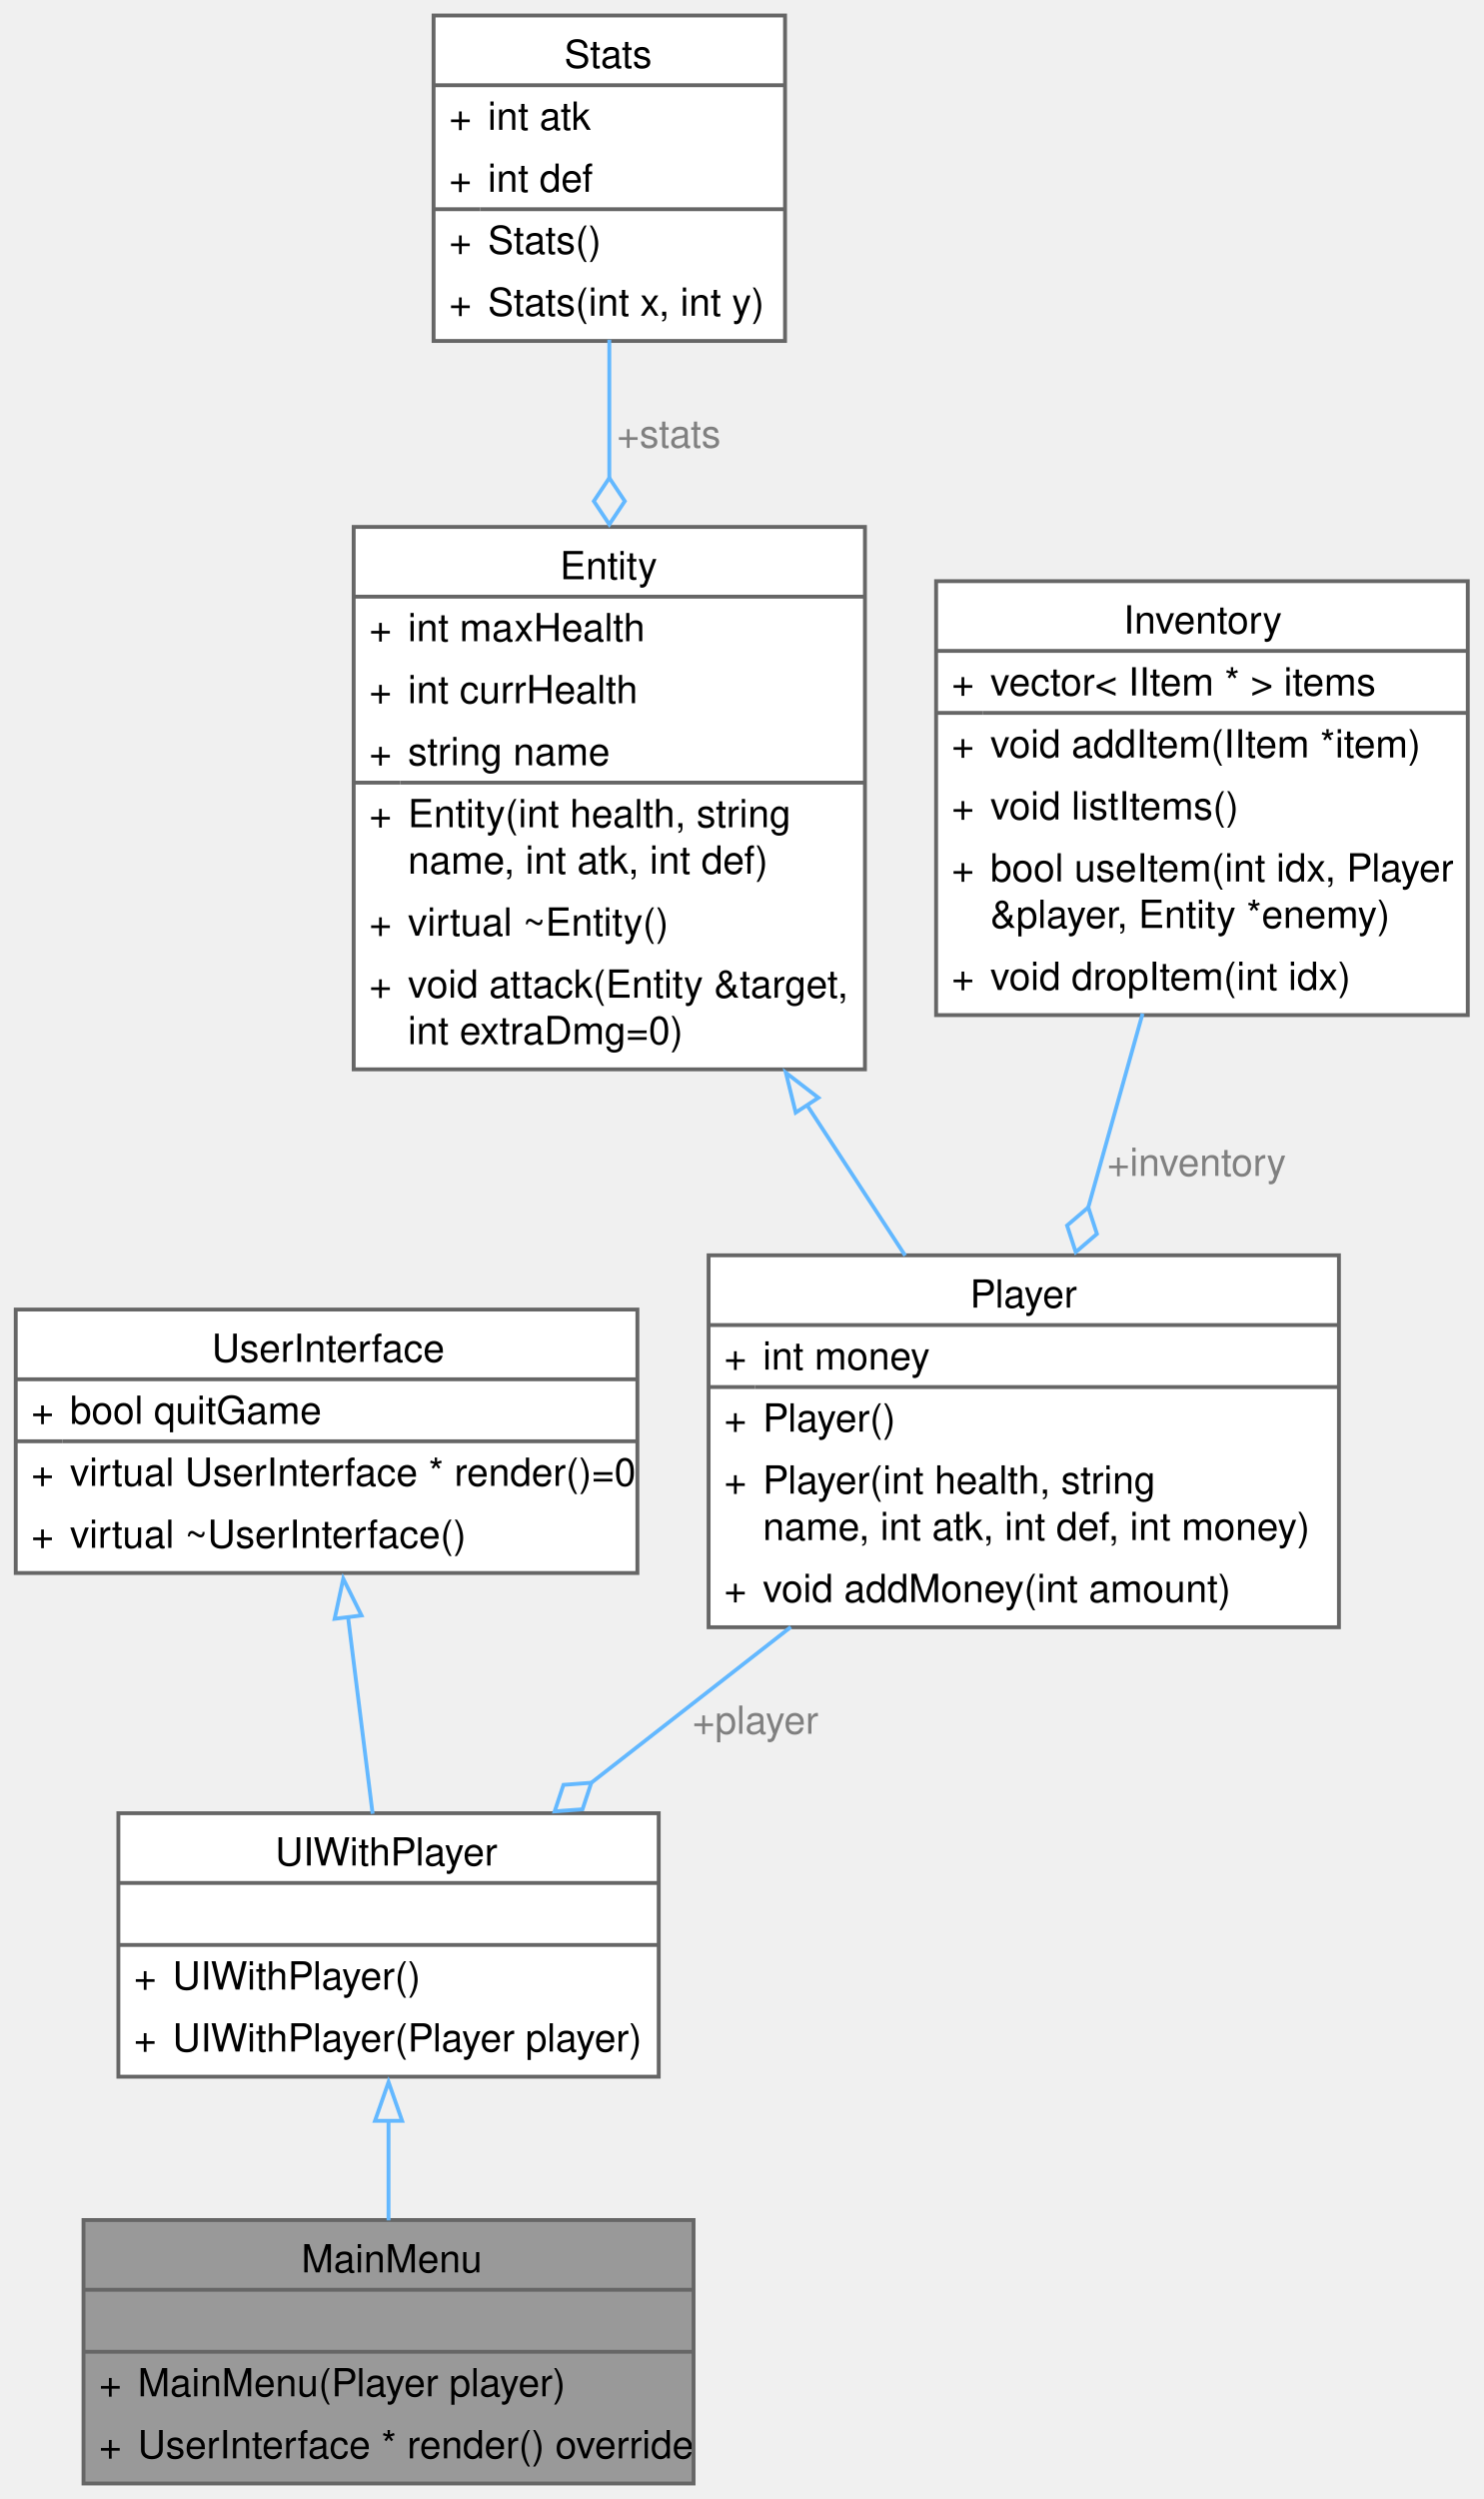
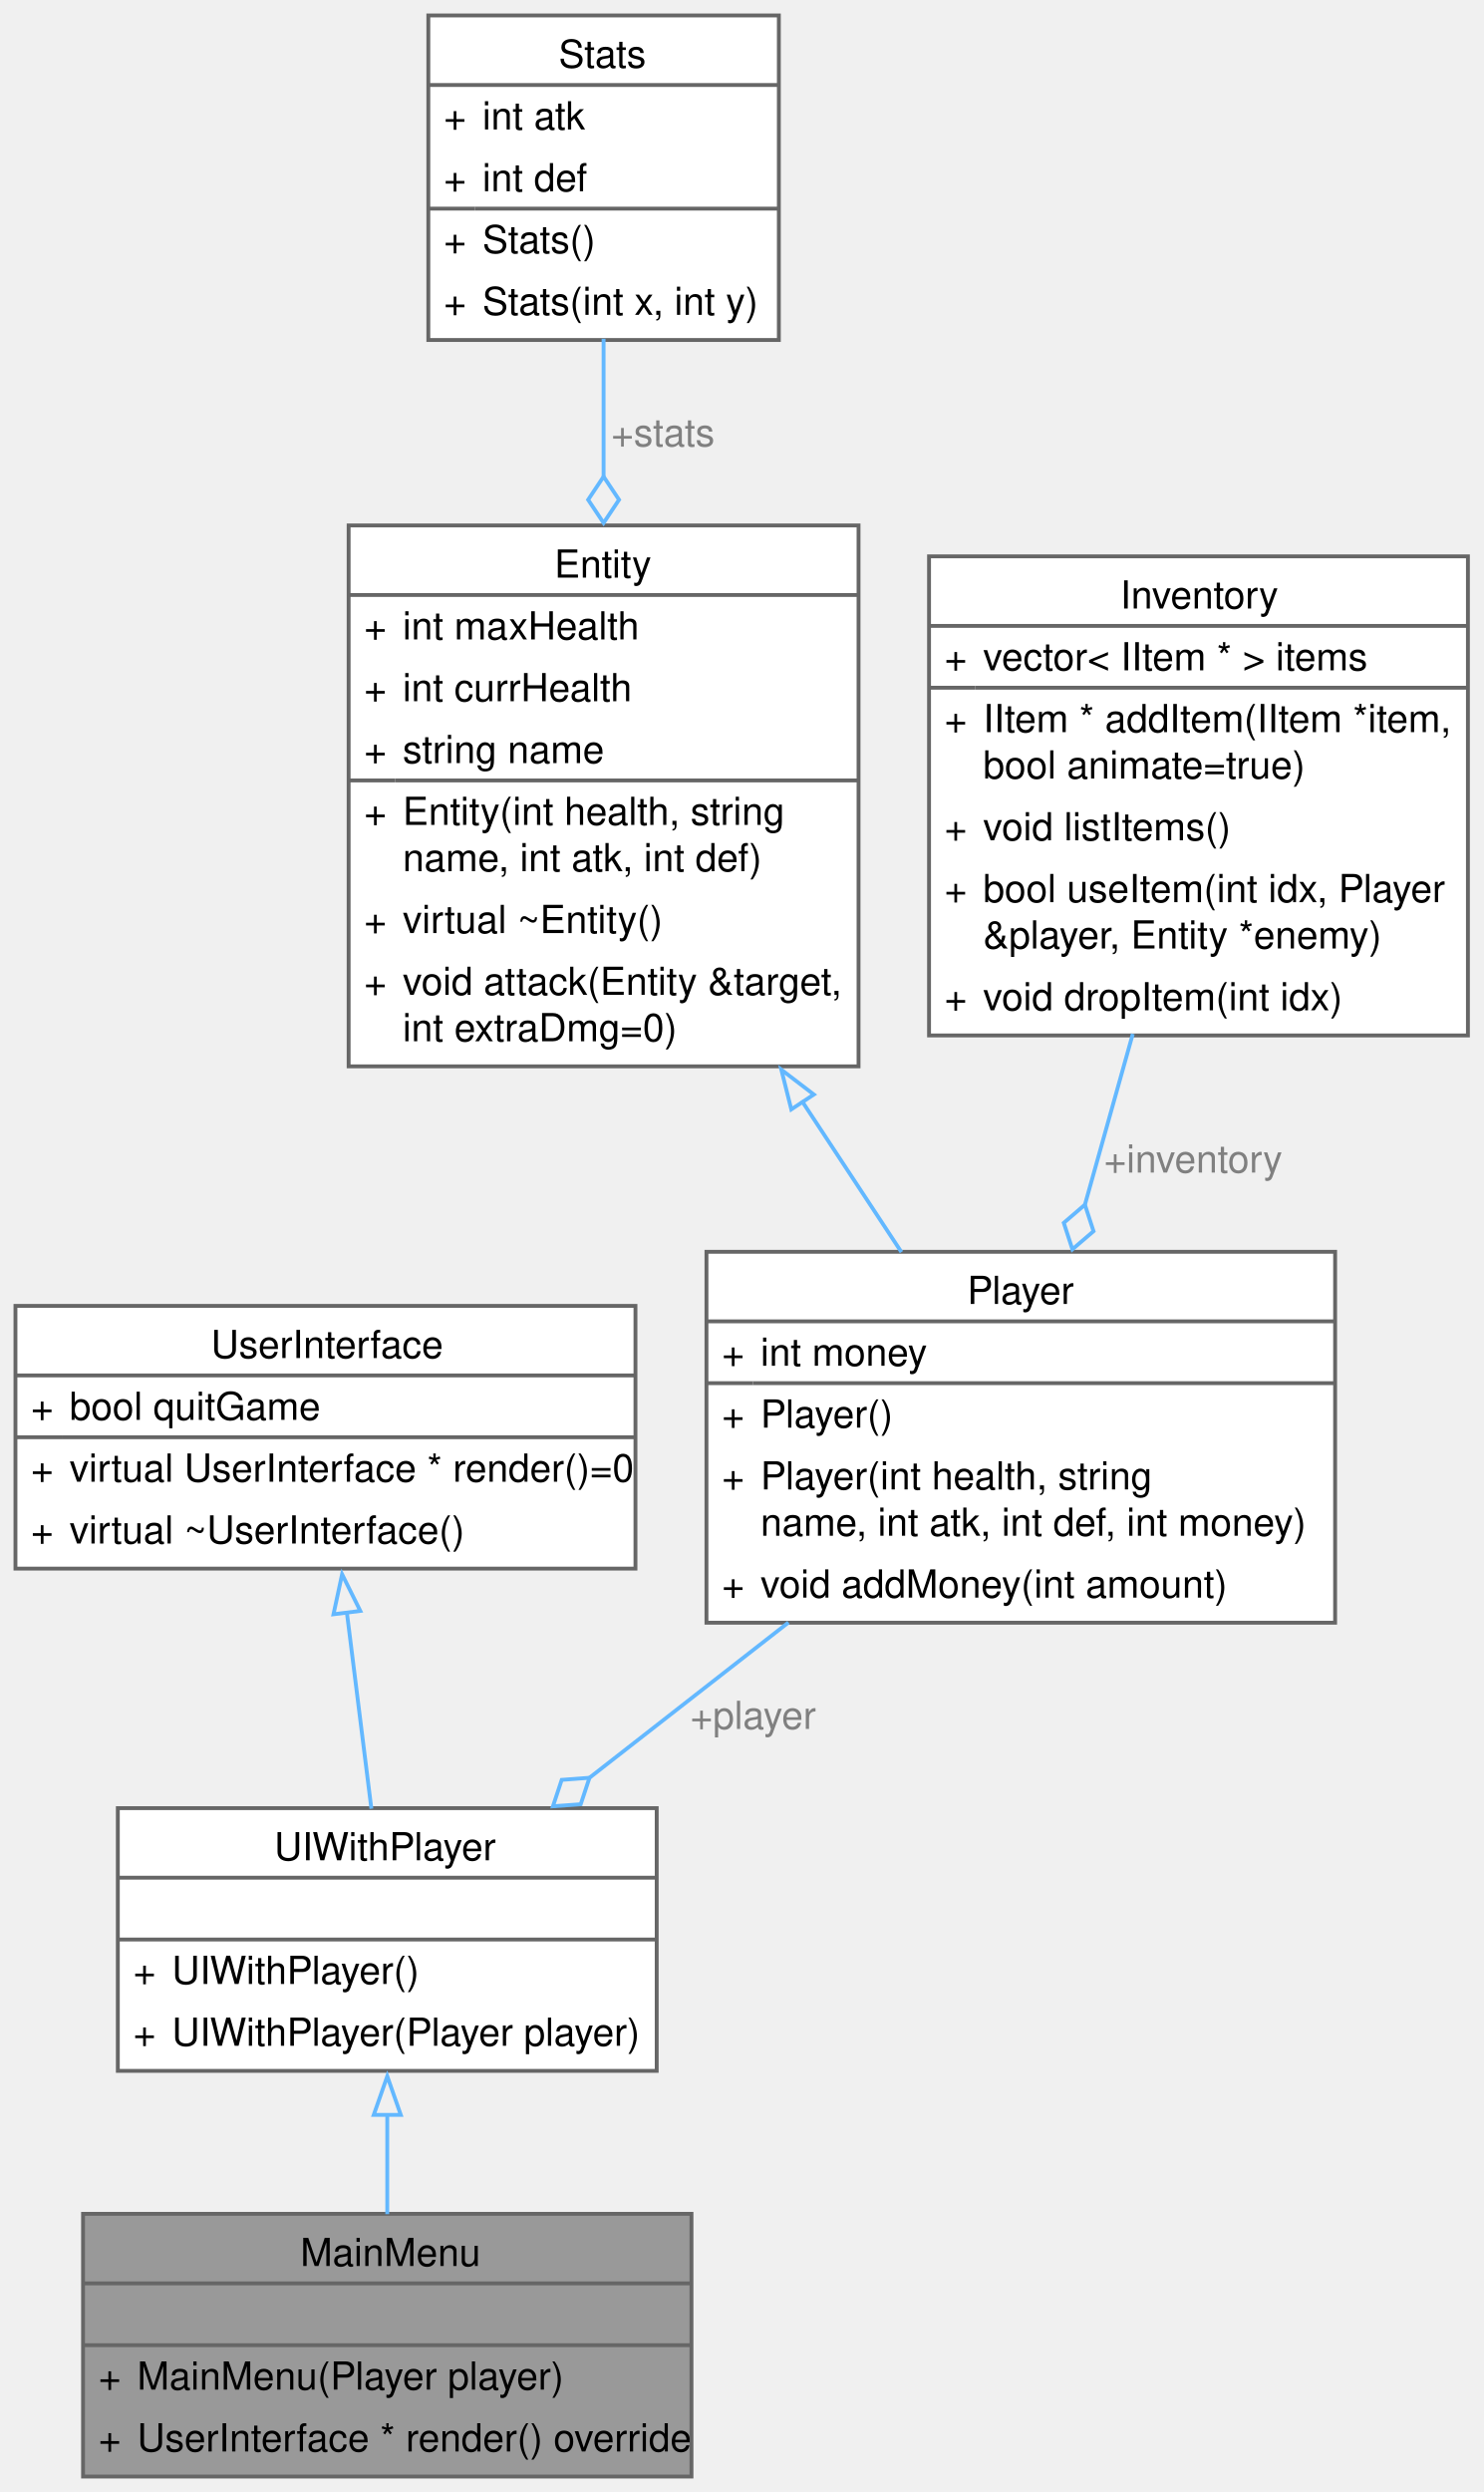
- <svg xmlns="http://www.w3.org/2000/svg" xmlns:xlink="http://www.w3.org/1999/xlink" width="383pt" height="645pt" viewBox="0.00 0.00 382.88 645.00">
+ <svg xmlns="http://www.w3.org/2000/svg" xmlns:xlink="http://www.w3.org/1999/xlink" width="384pt" height="645pt" viewBox="0.00 0.00 384.00 645.00">
  <g id="graph0" class="graph" transform="scale(1 1) rotate(0) translate(4 641)">
    <g id="Node000001" class="node">
      <g id="a_Node000001">
        <a xlink:title="The main menu after all the cutscenes and stuff.">
          <polygon fill="#999999" stroke="none" points="175,-68 17.5,-68 17.5,0 175,0 175,-68" />
          <text text-anchor="start" x="73.75" y="-54.5" font-family="Helvetica,sans-Serif" font-size="10.00">MainMenu</text>
          <text text-anchor="start" x="94.75" y="-38.5" font-family="Helvetica,sans-Serif" font-size="10.00"> </text>
          <text text-anchor="start" x="21.5" y="-22.5" font-family="Helvetica,sans-Serif" font-size="10.00">+</text>
          <text text-anchor="start" x="31.5" y="-22.5" font-family="Helvetica,sans-Serif" font-size="10.00">MainMenu(Player player)</text>
          <text text-anchor="start" x="21.5" y="-6.5" font-family="Helvetica,sans-Serif" font-size="10.00">+</text>
          <text text-anchor="start" x="31.5" y="-6.5" font-family="Helvetica,sans-Serif" font-size="10.00">UserInterface * render() override</text>
          <polygon fill="#666666" stroke="#666666" points="17.5,-50 17.5,-50 175,-50 175,-50 17.5,-50" />
          <polygon fill="#666666" stroke="#666666" points="17.5,-34 17.5,-34 175,-34 175,-34 17.5,-34" />
          <polygon fill="none" stroke="#666666" points="17.5,0 17.5,-68 175,-68 175,0 17.5,0" />
        </a>
      </g>
    </g>
    <g id="Node000002" class="node">
      <g id="a_Node000002">
        <a xlink:href="class_u_i_with_player.html" target="_top" xlink:title="Basically just the base class for all user interfaces that have a player.">
          <polygon fill="white" stroke="none" points="166,-173 26.5,-173 26.5,-105 166,-105 166,-173" />
          <text text-anchor="start" x="67" y="-159.5" font-family="Helvetica,sans-Serif" font-size="10.00">UIWithPlayer</text>
          <text text-anchor="start" x="94.75" y="-143.5" font-family="Helvetica,sans-Serif" font-size="10.00"> </text>
          <text text-anchor="start" x="30.5" y="-127.5" font-family="Helvetica,sans-Serif" font-size="10.00">+</text>
          <text text-anchor="start" x="40.5" y="-127.5" font-family="Helvetica,sans-Serif" font-size="10.00">UIWithPlayer()</text>
          <text text-anchor="start" x="30.5" y="-111.5" font-family="Helvetica,sans-Serif" font-size="10.00">+</text>
          <text text-anchor="start" x="40.5" y="-111.5" font-family="Helvetica,sans-Serif" font-size="10.00">UIWithPlayer(Player player)</text>
          <polygon fill="#666666" stroke="#666666" points="26.5,-155 26.5,-155 166,-155 166,-155 26.5,-155" />
          <polygon fill="#666666" stroke="#666666" points="26.5,-139 26.5,-139 166,-139 166,-139 26.5,-139" />
          <polygon fill="none" stroke="#666666" points="26.5,-105 26.5,-173 166,-173 166,-105 26.5,-105" />
        </a>
      </g>
    </g>
    <g id="edge1_Node000001_Node000002" class="edge">
      <g id="a_edge1_Node000001_Node000002">
        <a xlink:title=" ">
          <path fill="none" stroke="#63b8ff" d="M96.25,-93.62C96.25,-84.99 96.25,-76.09 96.25,-67.91" />
          <polygon fill="none" stroke="#63b8ff" points="92.75,-93.61 96.25,-103.61 99.75,-93.61 92.75,-93.61" />
        </a>
      </g>
    </g>
    <g id="Node000003" class="node">
      <g id="a_Node000003">
        <a xlink:href="class_user_interface.html" target="_top" xlink:title="Base class for all user interfaces in the game.">
          <polygon fill="white" stroke="none" points="160.5,-303 0,-303 0,-235 160.5,-235 160.5,-303" />
          <text text-anchor="start" x="50.62" y="-289.5" font-family="Helvetica,sans-Serif" font-size="10.00">UserInterface</text>
          <text text-anchor="start" x="4" y="-273.5" font-family="Helvetica,sans-Serif" font-size="10.00">+</text>
          <text text-anchor="start" x="14" y="-273.5" font-family="Helvetica,sans-Serif" font-size="10.00">bool quitGame</text>
          <text text-anchor="start" x="4" y="-257.5" font-family="Helvetica,sans-Serif" font-size="10.00">+</text>
          <text text-anchor="start" x="14" y="-257.5" font-family="Helvetica,sans-Serif" font-size="10.00">virtual UserInterface * render()=0</text>
          <text text-anchor="start" x="4" y="-241.5" font-family="Helvetica,sans-Serif" font-size="10.00">+</text>
          <text text-anchor="start" x="14" y="-241.5" font-family="Helvetica,sans-Serif" font-size="10.00">virtual ~UserInterface()</text>
          <polygon fill="#666666" stroke="#666666" points="0,-285 0,-285 160.5,-285 160.5,-285 0,-285" />
          <polygon fill="#666666" stroke="#666666" points="0,-269 0,-269 12,-269 12,-269 0,-269" />
          <polygon fill="#666666" stroke="#666666" points="12,-269 12,-269 160.5,-269 160.5,-269 12,-269" />
          <polygon fill="none" stroke="#666666" points="0,-235 0,-303 160.5,-303 160.5,-235 0,-235" />
        </a>
      </g>
    </g>
    <g id="edge2_Node000002_Node000003" class="edge">
      <g id="a_edge2_Node000002_Node000003">
        <a xlink:title=" ">
          <path fill="none" stroke="#63b8ff" d="M85.77,-223.84C87.86,-207.1 90.2,-188.36 92.14,-172.85" />
          <polygon fill="none" stroke="#63b8ff" points="82.33,-223.18 84.56,-233.53 89.27,-224.05 82.33,-223.18" />
        </a>
      </g>
    </g>
    <g id="Node000004" class="node">
      <g id="a_Node000004">
        <a xlink:href="class_player.html" target="_top" xlink:title="The Player class is an Entity that has an inventory and money.">
          <polygon fill="white" stroke="none" points="341.62,-317 178.88,-317 178.88,-221 341.62,-221 341.62,-317" />
          <text text-anchor="start" x="246.38" y="-303.5" font-family="Helvetica,sans-Serif" font-size="10.00">Player</text>
          <text text-anchor="start" x="182.88" y="-287.5" font-family="Helvetica,sans-Serif" font-size="10.00">+</text>
          <text text-anchor="start" x="192.88" y="-287.5" font-family="Helvetica,sans-Serif" font-size="10.00">int money</text>
          <text text-anchor="start" x="182.88" y="-271.5" font-family="Helvetica,sans-Serif" font-size="10.00">+</text>
          <text text-anchor="start" x="192.88" y="-271.5" font-family="Helvetica,sans-Serif" font-size="10.00">Player()</text>
          <text text-anchor="start" x="182.88" y="-255.5" font-family="Helvetica,sans-Serif" font-size="10.00">+</text>
          <text text-anchor="start" x="192.88" y="-255.5" font-family="Helvetica,sans-Serif" font-size="10.00">Player(int health, string</text>
          <text text-anchor="start" x="192.88" y="-243.5" font-family="Helvetica,sans-Serif" font-size="10.00"> name, int atk, int def, int money)</text>
          <text text-anchor="start" x="182.88" y="-227.5" font-family="Helvetica,sans-Serif" font-size="10.00">+</text>
          <text text-anchor="start" x="192.88" y="-227.5" font-family="Helvetica,sans-Serif" font-size="10.00">void addMoney(int amount)</text>
          <polygon fill="#666666" stroke="#666666" points="178.88,-299 178.88,-299 341.62,-299 341.62,-299 178.88,-299" />
          <polygon fill="#666666" stroke="#666666" points="178.88,-283 178.88,-283 190.88,-283 190.88,-283 178.88,-283" />
          <polygon fill="#666666" stroke="#666666" points="190.88,-283 190.88,-283 341.62,-283 341.62,-283 190.88,-283" />
          <polygon fill="none" stroke="#666666" points="178.88,-221 178.88,-317 341.62,-317 341.62,-221 178.88,-221" />
        </a>
      </g>
    </g>
    <g id="edge3_Node000002_Node000004" class="edge">
      <g id="a_edge3_Node000002_Node000004">
        <a xlink:title=" ">
          <path fill="none" stroke="#63b8ff" d="M200.11,-221.06C183.16,-207.83 164.85,-193.54 148.4,-180.71" />
          <polygon fill="none" stroke="#63b8ff" points="148.6,-180.86 141.41,-180.32 139.14,-173.48 146.33,-174.01 148.6,-180.86" />
        </a>
      </g>
      <text text-anchor="middle" x="190.96" y="-193.5" font-family="Helvetica,sans-Serif" font-size="10.00" fill="grey"> +player</text>
    </g>
    <g id="Node000005" class="node">
      <g id="a_Node000005">
        <a xlink:href="class_entity.html" target="_top" xlink:title="Base class for all entities in the game. This includes the player and enemies.">
-           <polygon fill="white" stroke="none" points="219.25,-505 87.25,-505 87.25,-365 219.25,-365 219.25,-505" />
-           <text text-anchor="start" x="140.5" y="-491.5" font-family="Helvetica,sans-Serif" font-size="10.00">Entity</text>
-           <text text-anchor="start" x="91.25" y="-475.5" font-family="Helvetica,sans-Serif" font-size="10.00">+</text>
-           <text text-anchor="start" x="101.25" y="-475.5" font-family="Helvetica,sans-Serif" font-size="10.00">int maxHealth</text>
-           <text text-anchor="start" x="91.25" y="-459.5" font-family="Helvetica,sans-Serif" font-size="10.00">+</text>
-           <text text-anchor="start" x="101.25" y="-459.5" font-family="Helvetica,sans-Serif" font-size="10.00">int currHealth</text>
-           <text text-anchor="start" x="91.25" y="-443.5" font-family="Helvetica,sans-Serif" font-size="10.00">+</text>
-           <text text-anchor="start" x="101.25" y="-443.5" font-family="Helvetica,sans-Serif" font-size="10.00">string name</text>
-           <text text-anchor="start" x="91.25" y="-427.5" font-family="Helvetica,sans-Serif" font-size="10.00">+</text>
-           <text text-anchor="start" x="101.25" y="-427.5" font-family="Helvetica,sans-Serif" font-size="10.00">Entity(int health, string</text>
-           <text text-anchor="start" x="101.25" y="-415.5" font-family="Helvetica,sans-Serif" font-size="10.00"> name, int atk, int def)</text>
-           <text text-anchor="start" x="91.25" y="-399.5" font-family="Helvetica,sans-Serif" font-size="10.00">+</text>
-           <text text-anchor="start" x="101.25" y="-399.5" font-family="Helvetica,sans-Serif" font-size="10.00">virtual ~Entity()</text>
-           <text text-anchor="start" x="91.25" y="-383.5" font-family="Helvetica,sans-Serif" font-size="10.00">+</text>
-           <text text-anchor="start" x="101.25" y="-383.5" font-family="Helvetica,sans-Serif" font-size="10.00">void attack(Entity &amp;target,</text>
-           <text text-anchor="start" x="101.25" y="-371.5" font-family="Helvetica,sans-Serif" font-size="10.00"> int extraDmg=0)</text>
-           <polygon fill="#666666" stroke="#666666" points="87.25,-487 87.25,-487 219.25,-487 219.25,-487 87.25,-487" />
-           <polygon fill="#666666" stroke="#666666" points="87.25,-439 87.25,-439 99.25,-439 99.25,-439 87.25,-439" />
-           <polygon fill="#666666" stroke="#666666" points="99.25,-439 99.25,-439 219.25,-439 219.25,-439 99.25,-439" />
-           <polygon fill="none" stroke="#666666" points="87.25,-365 87.25,-505 219.25,-505 219.25,-365 87.25,-365" />
+           <polygon fill="white" stroke="none" points="218.25,-505 86.25,-505 86.25,-365 218.25,-365 218.25,-505" />
+           <text text-anchor="start" x="139.5" y="-491.5" font-family="Helvetica,sans-Serif" font-size="10.00">Entity</text>
+           <text text-anchor="start" x="90.25" y="-475.5" font-family="Helvetica,sans-Serif" font-size="10.00">+</text>
+           <text text-anchor="start" x="100.25" y="-475.5" font-family="Helvetica,sans-Serif" font-size="10.00">int maxHealth</text>
+           <text text-anchor="start" x="90.25" y="-459.5" font-family="Helvetica,sans-Serif" font-size="10.00">+</text>
+           <text text-anchor="start" x="100.25" y="-459.5" font-family="Helvetica,sans-Serif" font-size="10.00">int currHealth</text>
+           <text text-anchor="start" x="90.25" y="-443.5" font-family="Helvetica,sans-Serif" font-size="10.00">+</text>
+           <text text-anchor="start" x="100.25" y="-443.5" font-family="Helvetica,sans-Serif" font-size="10.00">string name</text>
+           <text text-anchor="start" x="90.25" y="-427.5" font-family="Helvetica,sans-Serif" font-size="10.00">+</text>
+           <text text-anchor="start" x="100.25" y="-427.5" font-family="Helvetica,sans-Serif" font-size="10.00">Entity(int health, string</text>
+           <text text-anchor="start" x="100.25" y="-415.5" font-family="Helvetica,sans-Serif" font-size="10.00"> name, int atk, int def)</text>
+           <text text-anchor="start" x="90.25" y="-399.5" font-family="Helvetica,sans-Serif" font-size="10.00">+</text>
+           <text text-anchor="start" x="100.25" y="-399.5" font-family="Helvetica,sans-Serif" font-size="10.00">virtual ~Entity()</text>
+           <text text-anchor="start" x="90.25" y="-383.5" font-family="Helvetica,sans-Serif" font-size="10.00">+</text>
+           <text text-anchor="start" x="100.25" y="-383.5" font-family="Helvetica,sans-Serif" font-size="10.00">void attack(Entity &amp;target,</text>
+           <text text-anchor="start" x="100.25" y="-371.5" font-family="Helvetica,sans-Serif" font-size="10.00"> int extraDmg=0)</text>
+           <polygon fill="#666666" stroke="#666666" points="86.25,-487 86.25,-487 218.25,-487 218.25,-487 86.25,-487" />
+           <polygon fill="#666666" stroke="#666666" points="86.25,-439 86.25,-439 98.25,-439 98.25,-439 86.25,-439" />
+           <polygon fill="#666666" stroke="#666666" points="98.25,-439 98.25,-439 218.25,-439 218.25,-439 98.25,-439" />
+           <polygon fill="none" stroke="#666666" points="86.25,-365 86.25,-505 218.25,-505 218.25,-365 86.25,-365" />
        </a>
      </g>
    </g>
    <g id="edge4_Node000004_Node000005" class="edge">
      <g id="a_edge4_Node000004_Node000005">
        <a xlink:title=" ">
-           <path fill="none" stroke="#63b8ff" d="M204.29,-355.77C212.96,-342.49 221.71,-329.07 229.64,-316.92" />
-           <polygon fill="none" stroke="#63b8ff" points="201.37,-353.84 198.83,-364.13 207.23,-357.67 201.37,-353.84" />
+           <path fill="none" stroke="#63b8ff" d="M203.51,-356.16C212.34,-342.75 221.27,-329.19 229.35,-316.92" />
+           <polygon fill="none" stroke="#63b8ff" points="200.84,-353.86 198.26,-364.14 206.68,-357.71 200.84,-353.86" />
        </a>
      </g>
    </g>
    <g id="Node000006" class="node">
      <g id="a_Node000006">
        <a xlink:href="class_stats.html" target="_top" xlink:title="Stats for all entities.">
-           <polygon fill="white" stroke="none" points="198.62,-637 107.88,-637 107.88,-553 198.62,-553 198.62,-637" />
-           <text text-anchor="start" x="141.62" y="-623.5" font-family="Helvetica,sans-Serif" font-size="10.00">Stats</text>
-           <text text-anchor="start" x="111.88" y="-607.5" font-family="Helvetica,sans-Serif" font-size="10.00">+</text>
-           <text text-anchor="start" x="121.88" y="-607.5" font-family="Helvetica,sans-Serif" font-size="10.00">int atk</text>
-           <text text-anchor="start" x="111.88" y="-591.5" font-family="Helvetica,sans-Serif" font-size="10.00">+</text>
-           <text text-anchor="start" x="121.88" y="-591.5" font-family="Helvetica,sans-Serif" font-size="10.00">int def</text>
-           <text text-anchor="start" x="111.88" y="-575.5" font-family="Helvetica,sans-Serif" font-size="10.00">+</text>
-           <text text-anchor="start" x="121.88" y="-575.5" font-family="Helvetica,sans-Serif" font-size="10.00">Stats()</text>
-           <text text-anchor="start" x="111.88" y="-559.5" font-family="Helvetica,sans-Serif" font-size="10.00">+</text>
-           <text text-anchor="start" x="121.88" y="-559.5" font-family="Helvetica,sans-Serif" font-size="10.00">Stats(int x, int y)</text>
-           <polygon fill="#666666" stroke="#666666" points="107.88,-619 107.88,-619 198.62,-619 198.62,-619 107.88,-619" />
-           <polygon fill="#666666" stroke="#666666" points="107.88,-587 107.88,-587 119.88,-587 119.88,-587 107.88,-587" />
-           <polygon fill="#666666" stroke="#666666" points="119.88,-587 119.88,-587 198.62,-587 198.62,-587 119.88,-587" />
-           <polygon fill="none" stroke="#666666" points="107.88,-553 107.88,-637 198.62,-637 198.62,-553 107.88,-553" />
+           <polygon fill="white" stroke="none" points="197.62,-637 106.88,-637 106.88,-553 197.62,-553 197.62,-637" />
+           <text text-anchor="start" x="140.62" y="-623.5" font-family="Helvetica,sans-Serif" font-size="10.00">Stats</text>
+           <text text-anchor="start" x="110.88" y="-607.5" font-family="Helvetica,sans-Serif" font-size="10.00">+</text>
+           <text text-anchor="start" x="120.88" y="-607.5" font-family="Helvetica,sans-Serif" font-size="10.00">int atk</text>
+           <text text-anchor="start" x="110.88" y="-591.5" font-family="Helvetica,sans-Serif" font-size="10.00">+</text>
+           <text text-anchor="start" x="120.88" y="-591.5" font-family="Helvetica,sans-Serif" font-size="10.00">int def</text>
+           <text text-anchor="start" x="110.88" y="-575.5" font-family="Helvetica,sans-Serif" font-size="10.00">+</text>
+           <text text-anchor="start" x="120.88" y="-575.5" font-family="Helvetica,sans-Serif" font-size="10.00">Stats()</text>
+           <text text-anchor="start" x="110.88" y="-559.5" font-family="Helvetica,sans-Serif" font-size="10.00">+</text>
+           <text text-anchor="start" x="120.88" y="-559.5" font-family="Helvetica,sans-Serif" font-size="10.00">Stats(int x, int y)</text>
+           <polygon fill="#666666" stroke="#666666" points="106.88,-619 106.88,-619 197.62,-619 197.62,-619 106.88,-619" />
+           <polygon fill="#666666" stroke="#666666" points="106.88,-587 106.88,-587 118.88,-587 118.88,-587 106.88,-587" />
+           <polygon fill="#666666" stroke="#666666" points="118.88,-587 118.88,-587 197.62,-587 197.62,-587 118.88,-587" />
+           <polygon fill="none" stroke="#666666" points="106.88,-553 106.88,-637 197.62,-637 197.62,-553 106.88,-553" />
        </a>
      </g>
    </g>
    <g id="edge5_Node000005_Node000006" class="edge">
      <g id="a_edge5_Node000005_Node000006">
        <a xlink:title=" ">
-           <path fill="none" stroke="#63b8ff" d="M153.25,-553.31C153.25,-542.32 153.25,-530.02 153.25,-517.63" />
-           <polygon fill="none" stroke="#63b8ff" points="153.25,-517.65 149.25,-511.65 153.25,-505.65 157.25,-511.65 153.25,-517.65" />
+           <path fill="none" stroke="#63b8ff" d="M152.25,-553.31C152.25,-542.32 152.25,-530.02 152.25,-517.63" />
+           <polygon fill="none" stroke="#63b8ff" points="152.25,-517.65 148.25,-511.65 152.25,-505.65 156.25,-511.65 152.25,-517.65" />
        </a>
      </g>
-       <text text-anchor="middle" x="168.62" y="-525.5" font-family="Helvetica,sans-Serif" font-size="10.00" fill="grey"> +stats</text>
+       <text text-anchor="middle" x="167.62" y="-525.5" font-family="Helvetica,sans-Serif" font-size="10.00" fill="grey"> +stats</text>
    </g>
    <g id="Node000007" class="node">
      <g id="a_Node000007">
        <a xlink:href="class_inventory.html" target="_top" xlink:title="Inventory class that holds all items for the player.">
-           <polygon fill="white" stroke="none" points="374.88,-491 237.62,-491 237.62,-379 374.88,-379 374.88,-491" />
-           <text text-anchor="start" x="286" y="-477.5" font-family="Helvetica,sans-Serif" font-size="10.00">Inventory</text>
-           <text text-anchor="start" x="241.62" y="-461.5" font-family="Helvetica,sans-Serif" font-size="10.00">+</text>
-           <text text-anchor="start" x="251.62" y="-461.5" font-family="Helvetica,sans-Serif" font-size="10.00">vector&lt; IItem * &gt; items</text>
-           <text text-anchor="start" x="241.62" y="-445.5" font-family="Helvetica,sans-Serif" font-size="10.00">+</text>
-           <text text-anchor="start" x="251.62" y="-445.5" font-family="Helvetica,sans-Serif" font-size="10.00">void addItem(IItem *item)</text>
-           <text text-anchor="start" x="241.62" y="-429.5" font-family="Helvetica,sans-Serif" font-size="10.00">+</text>
-           <text text-anchor="start" x="251.62" y="-429.5" font-family="Helvetica,sans-Serif" font-size="10.00">void listItems()</text>
-           <text text-anchor="start" x="241.62" y="-413.5" font-family="Helvetica,sans-Serif" font-size="10.00">+</text>
-           <text text-anchor="start" x="251.62" y="-413.5" font-family="Helvetica,sans-Serif" font-size="10.00">bool useItem(int idx, Player</text>
-           <text text-anchor="start" x="251.62" y="-401.5" font-family="Helvetica,sans-Serif" font-size="10.00"> &amp;player, Entity *enemy)</text>
-           <text text-anchor="start" x="241.62" y="-385.5" font-family="Helvetica,sans-Serif" font-size="10.00">+</text>
-           <text text-anchor="start" x="251.62" y="-385.5" font-family="Helvetica,sans-Serif" font-size="10.00">void dropItem(int idx)</text>
-           <polygon fill="#666666" stroke="#666666" points="237.62,-473 237.62,-473 374.88,-473 374.88,-473 237.62,-473" />
-           <polygon fill="#666666" stroke="#666666" points="237.62,-457 237.62,-457 249.62,-457 249.62,-457 237.62,-457" />
-           <polygon fill="#666666" stroke="#666666" points="249.62,-457 249.62,-457 374.88,-457 374.88,-457 249.62,-457" />
-           <polygon fill="none" stroke="#666666" points="237.62,-379 237.62,-491 374.88,-491 374.88,-379 237.62,-379" />
+           <polygon fill="white" stroke="none" points="376,-497 236.5,-497 236.5,-373 376,-373 376,-497" />
+           <text text-anchor="start" x="286" y="-483.5" font-family="Helvetica,sans-Serif" font-size="10.00">Inventory</text>
+           <text text-anchor="start" x="240.5" y="-467.5" font-family="Helvetica,sans-Serif" font-size="10.00">+</text>
+           <text text-anchor="start" x="250.5" y="-467.5" font-family="Helvetica,sans-Serif" font-size="10.00">vector&lt; IItem * &gt; items</text>
+           <text text-anchor="start" x="240.5" y="-451.5" font-family="Helvetica,sans-Serif" font-size="10.00">+</text>
+           <text text-anchor="start" x="250.5" y="-451.5" font-family="Helvetica,sans-Serif" font-size="10.00">IItem * addItem(IItem *item,</text>
+           <text text-anchor="start" x="250.5" y="-439.5" font-family="Helvetica,sans-Serif" font-size="10.00"> bool animate=true)</text>
+           <text text-anchor="start" x="240.5" y="-423.5" font-family="Helvetica,sans-Serif" font-size="10.00">+</text>
+           <text text-anchor="start" x="250.5" y="-423.5" font-family="Helvetica,sans-Serif" font-size="10.00">void listItems()</text>
+           <text text-anchor="start" x="240.5" y="-407.5" font-family="Helvetica,sans-Serif" font-size="10.00">+</text>
+           <text text-anchor="start" x="250.5" y="-407.5" font-family="Helvetica,sans-Serif" font-size="10.00">bool useItem(int idx, Player</text>
+           <text text-anchor="start" x="250.5" y="-395.5" font-family="Helvetica,sans-Serif" font-size="10.00"> &amp;player, Entity *enemy)</text>
+           <text text-anchor="start" x="240.5" y="-379.5" font-family="Helvetica,sans-Serif" font-size="10.00">+</text>
+           <text text-anchor="start" x="250.5" y="-379.5" font-family="Helvetica,sans-Serif" font-size="10.00">void dropItem(int idx)</text>
+           <polygon fill="#666666" stroke="#666666" points="236.5,-479 236.5,-479 376,-479 376,-479 236.5,-479" />
+           <polygon fill="#666666" stroke="#666666" points="236.5,-463 236.5,-463 248.5,-463 248.5,-463 236.5,-463" />
+           <polygon fill="#666666" stroke="#666666" points="248.5,-463 248.5,-463 376,-463 376,-463 248.5,-463" />
+           <polygon fill="none" stroke="#666666" points="236.5,-373 236.5,-497 376,-497 376,-373 236.5,-373" />
        </a>
      </g>
    </g>
    <g id="edge6_Node000004_Node000007" class="edge">
      <g id="a_edge6_Node000004_Node000007">
        <a xlink:title=" ">
-           <path fill="none" stroke="#63b8ff" d="M290.93,-379.39C286.41,-363.28 281.45,-345.57 276.85,-329.18" />
-           <polygon fill="none" stroke="#63b8ff" points="276.91,-329.38 271.43,-324.69 273.67,-317.83 279.14,-322.52 276.91,-329.38" />
+           <path fill="none" stroke="#63b8ff" d="M289.25,-373.4C285.19,-358.93 280.87,-343.51 276.83,-329.11" />
+           <polygon fill="none" stroke="#63b8ff" points="276.85,-329.19 271.38,-324.49 273.61,-317.64 279.08,-322.33 276.85,-329.19" />
        </a>
      </g>
      <text text-anchor="middle" x="304.87" y="-337.5" font-family="Helvetica,sans-Serif" font-size="10.00" fill="grey"> +inventory</text>
    </g>
  </g>
</svg>
